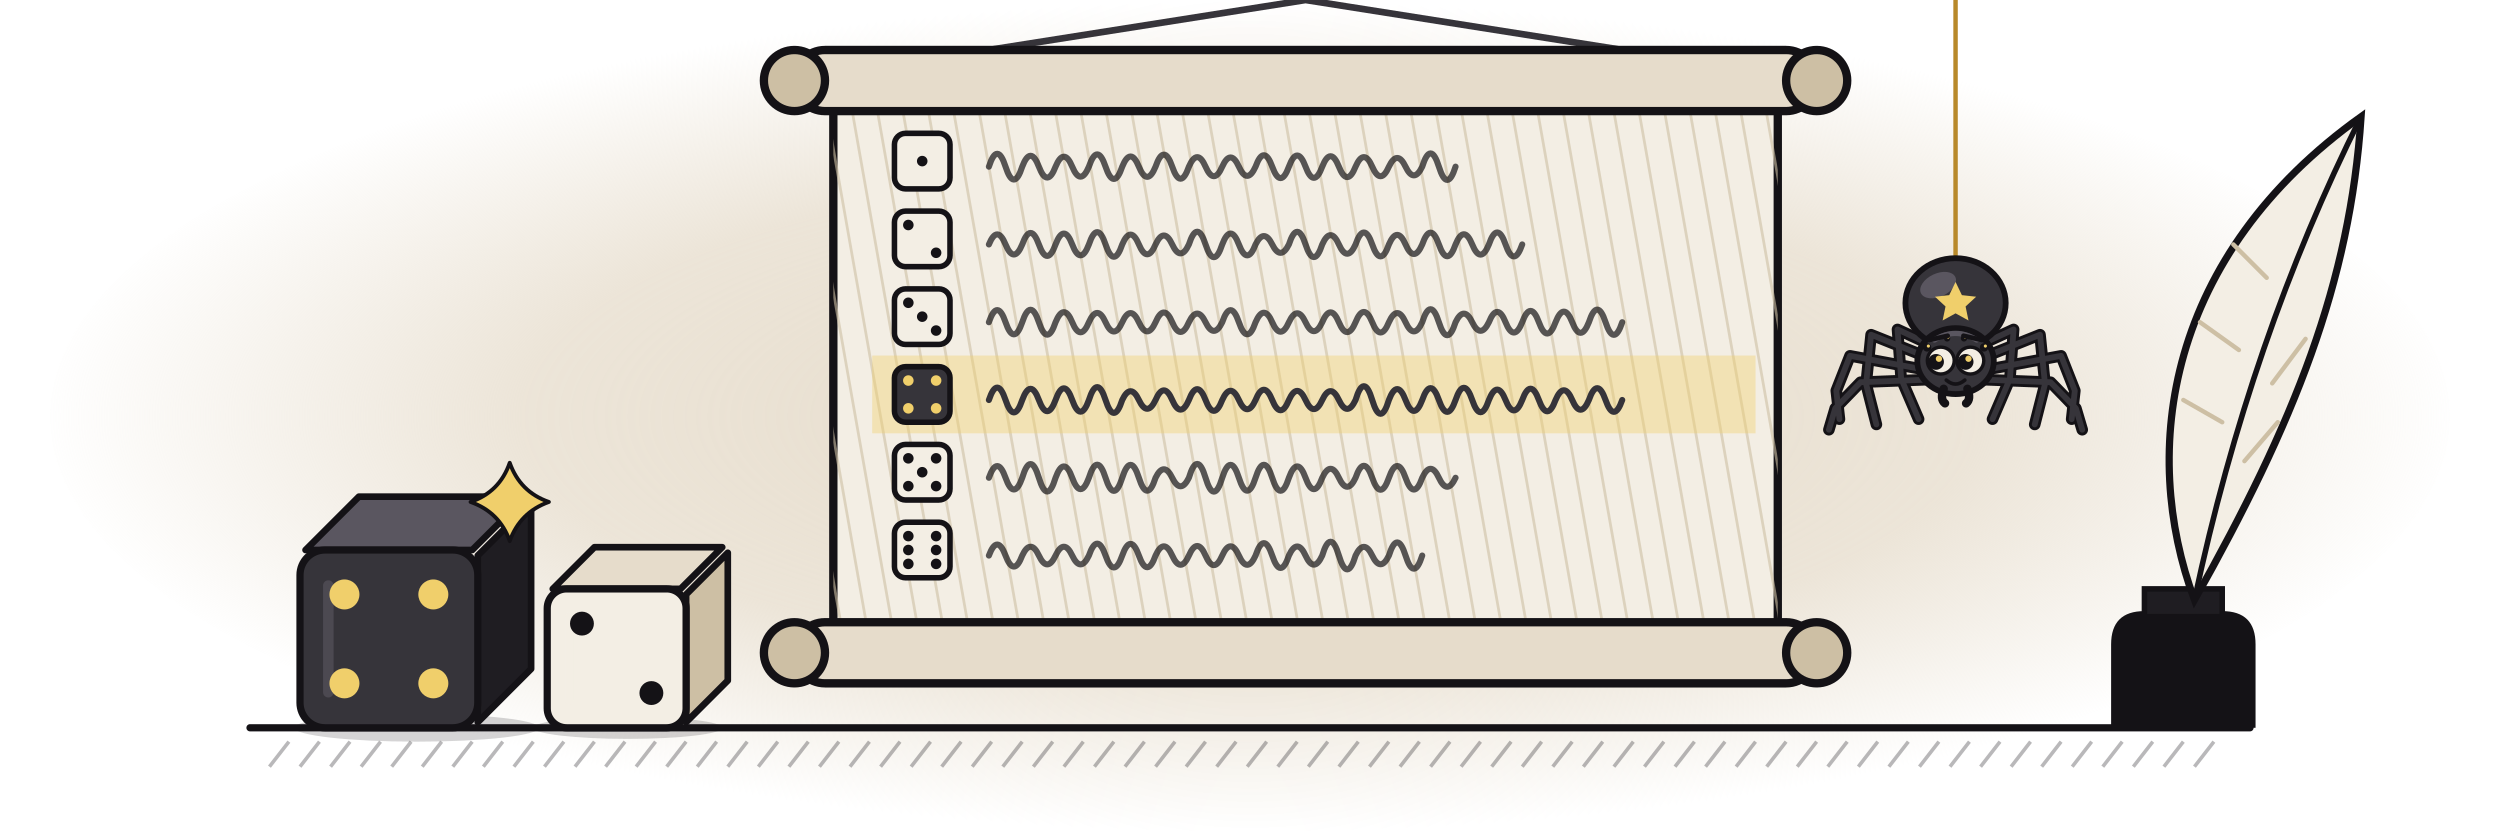
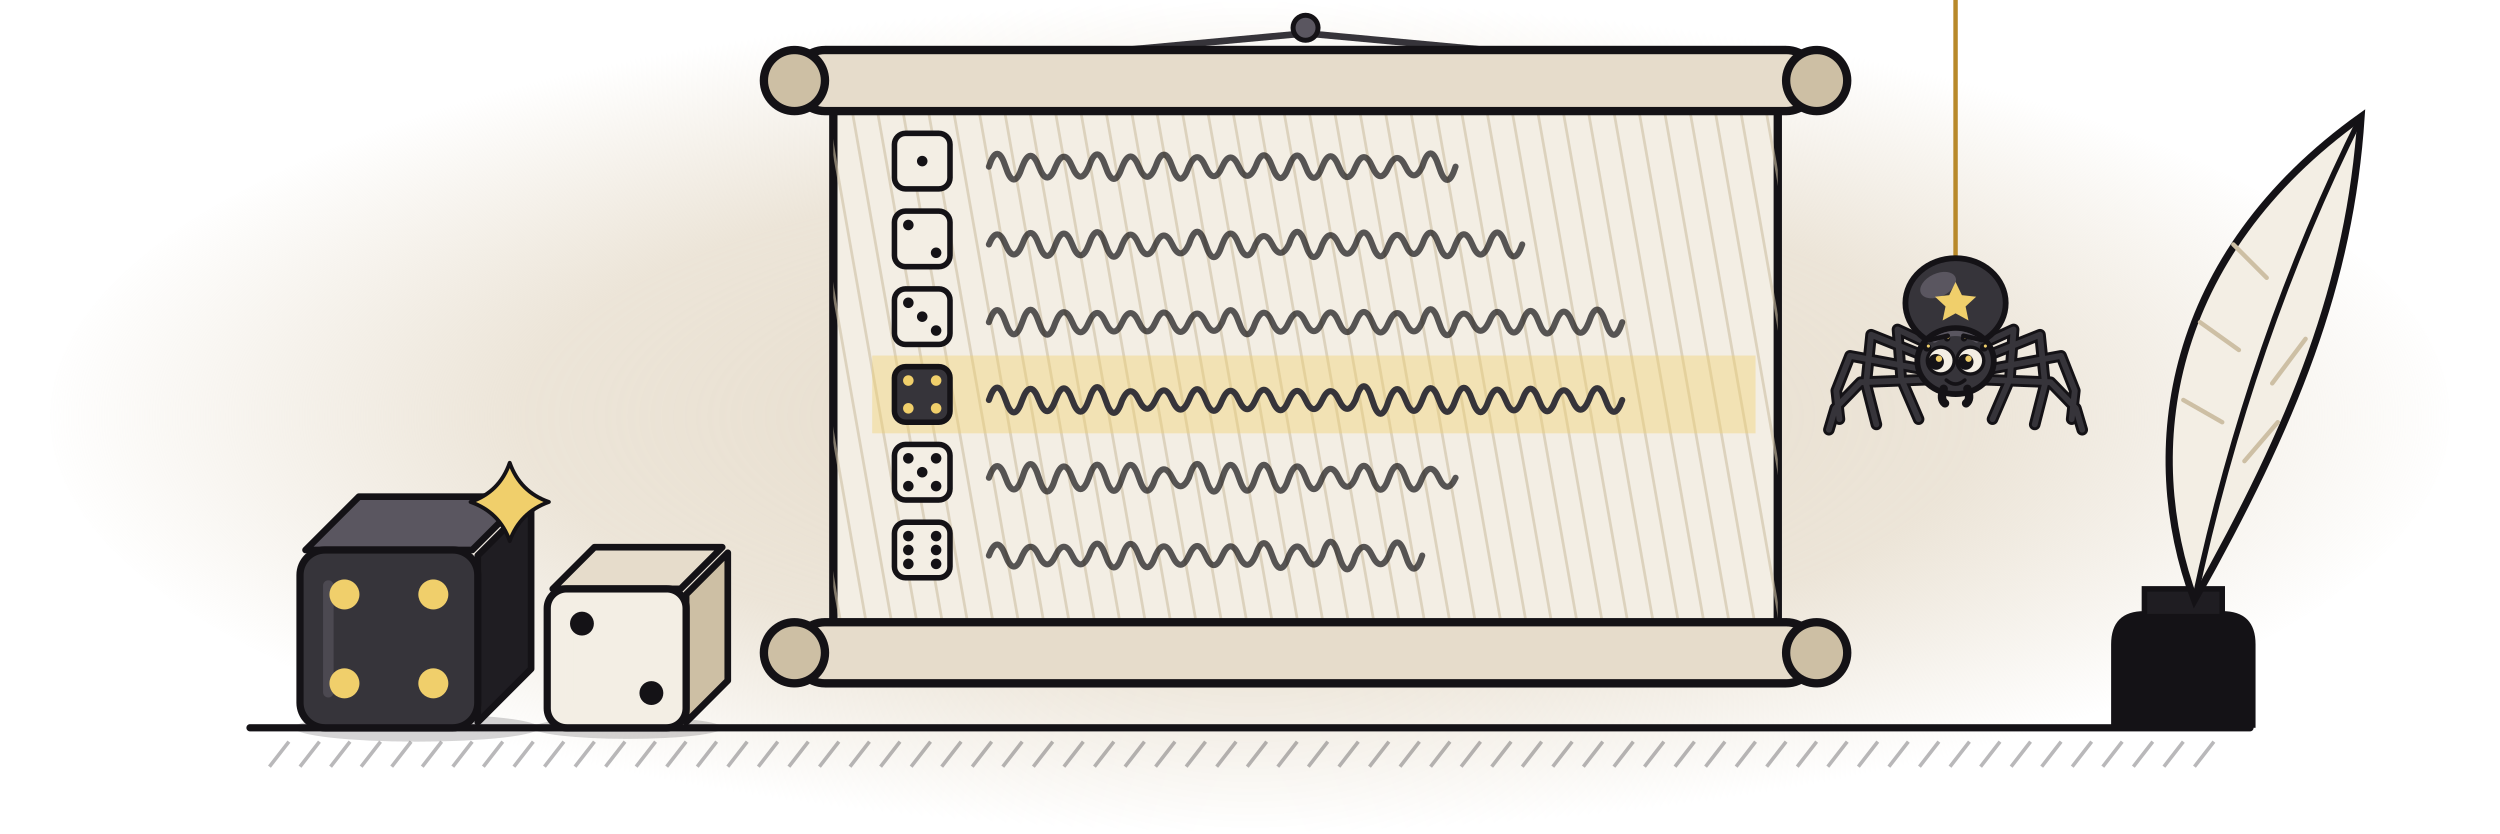
<svg xmlns="http://www.w3.org/2000/svg" viewBox="0 0 900 300" role="img" aria-label="Dice and a scroll of random names">
  <defs>
    <radialGradient id="ctb-glow" cx="50%" cy="50%" r="50%">
      <stop offset="0" stop-color="#e6dccb" />
      <stop offset=".6" stop-color="#e6dccb" stop-opacity=".75" />
      <stop offset="1" stop-color="#e6dccb" stop-opacity="0" />
    </radialGradient>
  </defs>
  <ellipse cx="450" cy="150" rx="432" ry="150" fill="url(#ctb-glow)" />
  <path d="M90 262H810" stroke="#141216" stroke-width="2.6" stroke-linecap="round" />
  <path d="M104 267l-7 9M115 267l-7 9M126 267l-7 9M137 267l-7 9M148 267l-7 9M159 267l-7 9M170 267l-7 9M181 267l-7 9M192 267l-7 9M203 267l-7 9M214 267l-7 9M225 267l-7 9M236 267l-7 9M247 267l-7 9M258 267l-7 9M269 267l-7 9M280 267l-7 9M291 267l-7 9M302 267l-7 9M313 267l-7 9M324 267l-7 9M335 267l-7 9M346 267l-7 9M357 267l-7 9M368 267l-7 9M379 267l-7 9M390 267l-7 9M401 267l-7 9M412 267l-7 9M423 267l-7 9M434 267l-7 9M445 267l-7 9M456 267l-7 9M467 267l-7 9M478 267l-7 9M489 267l-7 9M500 267l-7 9M511 267l-7 9M522 267l-7 9M533 267l-7 9M544 267l-7 9M555 267l-7 9M566 267l-7 9M577 267l-7 9M588 267l-7 9M599 267l-7 9M610 267l-7 9M621 267l-7 9M632 267l-7 9M643 267l-7 9M654 267l-7 9M665 267l-7 9M676 267l-7 9M687 267l-7 9M698 267l-7 9M709 267l-7 9M720 267l-7 9M731 267l-7 9M742 267l-7 9M753 267l-7 9M764 267l-7 9M775 267l-7 9M786 267l-7 9M797 267l-7 9" stroke="#141216" stroke-width="1.3" opacity=".3" />
  <g transform="translate(0 -12)">
    <path d="M300 44H640V244H300Z" fill="#f3eee4" stroke="#141216" stroke-width="3" />
    <clipPath id="ctb-sc">
      <rect x="300" y="44" width="340" height="200" />
    </clipPath>
    <path clip-path="url(#ctb-sc)" d="M630 -84.5L698.5 304M621.1 -82.9L689.6 305.5M612.3 -81.4L680.8 307.1M603.4 -79.8L671.9 308.7M594.5 -78.2L663 310.2M585.7 -76.7L654.2 311.8M576.8 -75.1L645.3 313.4M567.9 -73.5L636.4 314.9M559.1 -72L627.6 316.5M550.2 -70.4L618.7 318.1M541.4 -68.9L609.9 319.6M532.5 -67.3L601 321.2M523.6 -65.7L592.1 322.7M514.8 -64.2L583.3 324.3M505.9 -62.6L574.4 325.9M497 -61L565.5 327.4M488.2 -59.5L556.7 329M479.3 -57.9L547.8 330.6M470.4 -56.4L538.9 332.1M461.6 -54.8L530.1 333.7M452.7 -53.2L521.2 335.2M443.9 -51.7L512.4 336.8M435 -50.1L503.5 338.4M426.1 -48.5L494.6 339.9M417.3 -47L485.8 341.5M408.4 -45.4L476.9 343.1M399.5 -43.8L468 344.6M390.7 -42.3L459.2 346.2M381.8 -40.7L450.3 347.7M373 -39.2L441.4 349.3M364.1 -37.6L432.6 350.9M355.2 -36L423.7 352.4M346.4 -34.5L414.9 354M337.5 -32.9L406 355.6M328.6 -31.3L397.1 357.1M319.8 -29.8L388.3 358.7M310.9 -28.2L379.4 360.2M302 -26.7L370.5 361.8M293.2 -25.1L361.7 363.4M284.3 -23.5L352.8 364.9M275.5 -22L344 366.5M266.6 -20.4L335.1 368.1M257.7 -18.8L326.2 369.6M248.9 -17.3L317.4 371.2" stroke="#cdbfa4" stroke-width="1" opacity="0.6" fill="none" />
-     <path d="M286 41L470 12L654 41" stroke="#36343a" stroke-width="2.4" fill="none" stroke-linecap="round" stroke-linejoin="round" />
+     <path d="M286 41L470 24L654 41" stroke="#36343a" stroke-width="2.4" fill="none" stroke-linecap="round" stroke-linejoin="round" />
+     <circle cx="470" cy="22" r="4.5" fill="#5a5660" stroke="#141216" stroke-width="1.8" />
    <rect x="286" y="30" width="368" height="22" rx="11" fill="#e6dccb" stroke="#141216" stroke-width="3" />
    <circle cx="286" cy="41" r="11" fill="#cdbfa4" stroke="#141216" stroke-width="3" />
    <circle cx="654" cy="41" r="11" fill="#cdbfa4" stroke="#141216" stroke-width="3" />
    <rect x="286" y="236" width="368" height="22" rx="11" fill="#e6dccb" stroke="#141216" stroke-width="3" />
    <circle cx="286" cy="247" r="11" fill="#cdbfa4" stroke="#141216" stroke-width="3" />
    <circle cx="654" cy="247" r="11" fill="#cdbfa4" stroke="#141216" stroke-width="3" />
    <path d="M314 140h318v28H314z" fill="#f0cf6b" opacity=".4" />
    <rect x="322" y="60" width="20" height="20" rx="4" fill="#f3eee4" stroke="#141216" stroke-width="2" />
    <circle cx="332" cy="70" r="1.9" fill="#141216" />
    <path d="M356 72q3 -9.282 6 0t6 0q3 -7.838 6 0t6 0q3 -7.189 6 0t6 0q3 -8.856 6 0t6 0q3 -7.332 6 0t6 0q3 -8.685 6 0t6 0q3 -6.859 6 0t6 0q3 -6.624 6 0t6 0q3 -8.234 6 0t6 0q3 -8.04 6 0t6 0q3 -7.517 6 0t6 0q3 -6.882 6 0t6 0q3 -6.264 6 0t6 0q3 -9.553 6 0t6 0" stroke="#141216" stroke-width="2.2" fill="none" stroke-linecap="round" stroke-linejoin="round" opacity=".7" />
    <rect x="322" y="88" width="20" height="20" rx="4" fill="#f3eee4" stroke="#141216" stroke-width="2" />
    <circle cx="327" cy="93" r="1.9" fill="#141216" />
    <circle cx="337" cy="103" r="1.9" fill="#141216" />
    <path d="M356 100q3 -7.245 6 0t6 0q3 -8.28 6 0t6 0q3 -7.84 6 0t6 0q3 -8.88 6 0t6 0q3 -7.093 6 0t6 0q3 -6.439 6 0t6 0q3 -9.177 6 0t6 0q3 -7.865 6 0t6 0q3 -6.033 6 0t6 0q3 -9.105 6 0t6 0q3 -6.688 6 0t6 0q3 -8.61 6 0t6 0q3 -6.882 6 0t6 0q3 -8.512 6 0t6 0q3 -7.329 6 0t6 0q3 -8.637 6 0t6 0" stroke="#141216" stroke-width="2.2" fill="none" stroke-linecap="round" stroke-linejoin="round" opacity=".7" />
    <rect x="322" y="116" width="20" height="20" rx="4" fill="#f3eee4" stroke="#141216" stroke-width="2" />
    <circle cx="327" cy="121" r="1.9" fill="#141216" />
    <circle cx="332" cy="126" r="1.9" fill="#141216" />
    <circle cx="337" cy="131" r="1.9" fill="#141216" />
    <path d="M356 128q3 -8.742 6 0t6 0q3 -8.986 6 0t6 0q3 -7.248 6 0t6 0q3 -6.685 6 0t6 0q3 -6.585 6 0t6 0q3 -7.001 6 0t6 0q3 -6.223 6 0t6 0q3 -8.711 6 0t6 0q3 -6.836 6 0t6 0q3 -6.433 6 0t6 0q3 -7.11 6 0t6 0q3 -7.396 6 0t6 0q3 -6.597 6 0t6 0q3 -9.376 6 0t6 0q3 -6.18 6 0t6 0q3 -7.432 6 0t6 0q3 -8.149 6 0t6 0q3 -7.631 6 0t6 0q3 -9.106 6 0t6 0" stroke="#141216" stroke-width="2.2" fill="none" stroke-linecap="round" stroke-linejoin="round" opacity=".7" />
    <rect x="322" y="144" width="20" height="20" rx="4" fill="#36343a" stroke="#141216" stroke-width="2" />
    <circle cx="327" cy="149" r="1.9" fill="#f0cf6b" />
    <circle cx="337" cy="149" r="1.9" fill="#f0cf6b" />
    <circle cx="327" cy="159" r="1.9" fill="#f0cf6b" />
    <circle cx="337" cy="159" r="1.9" fill="#f0cf6b" />
    <path d="M356 156q3 -8.948 6 0t6 0q3 -8.062 6 0t6 0q3 -8.417 6 0t6 0q3 -9.306 6 0t6 0q3 -6.317 6 0t6 0q3 -6.935 6 0t6 0q3 -7.814 6 0t6 0q3 -6.647 6 0t6 0q3 -7.388 6 0t6 0q3 -6.561 6 0t6 0q3 -6.386 6 0t6 0q3 -9.952 6 0t6 0q3 -7.861 6 0t6 0q3 -8.553 6 0t6 0q3 -8.8 6 0t6 0q3 -7.493 6 0t6 0q3 -8.147 6 0t6 0q3 -7.003 6 0t6 0q3 -8.53 6 0t6 0" stroke="#36343a" stroke-width="2.2" fill="none" stroke-linecap="round" stroke-linejoin="round" />
    <rect x="322" y="172" width="20" height="20" rx="4" fill="#f3eee4" stroke="#141216" stroke-width="2" />
    <circle cx="327" cy="177" r="1.9" fill="#141216" />
    <circle cx="337" cy="177" r="1.9" fill="#141216" />
    <circle cx="332" cy="182" r="1.9" fill="#141216" />
    <circle cx="327" cy="187" r="1.9" fill="#141216" />
    <circle cx="337" cy="187" r="1.9" fill="#141216" />
    <path d="M356 184q3 -8.442 6 0t6 0q3 -9.903 6 0t6 0q3 -8.183 6 0t6 0q3 -9.438 6 0t6 0q3 -9.318 6 0t6 0q3 -6.116 6 0t6 0q3 -9.979 6 0t6 0q3 -9.319 6 0t6 0q3 -9.368 6 0t6 0q3 -8.208 6 0t6 0q3 -6.462 6 0t6 0q3 -8.63 6 0t6 0q3 -8.491 6 0t6 0q3 -6.457 6 0t6 0" stroke="#141216" stroke-width="2.2" fill="none" stroke-linecap="round" stroke-linejoin="round" opacity=".7" />
    <rect x="322" y="200" width="20" height="20" rx="4" fill="#f3eee4" stroke="#141216" stroke-width="2" />
    <circle cx="327" cy="205" r="1.9" fill="#141216" />
    <circle cx="337" cy="205" r="1.9" fill="#141216" />
    <circle cx="327" cy="210" r="1.9" fill="#141216" />
    <circle cx="337" cy="210" r="1.9" fill="#141216" />
    <circle cx="327" cy="215" r="1.9" fill="#141216" />
    <circle cx="337" cy="215" r="1.9" fill="#141216" />
    <path d="M356 212q3 -7.937 6 0t6 0q3 -6.357 6 0t6 0q3 -6.35 6 0t6 0q3 -8.584 6 0t6 0q3 -8.408 6 0t6 0q3 -6.636 6 0t6 0q3 -6.885 6 0t6 0q3 -6.657 6 0t6 0q3 -8.948 6 0t6 0q3 -6.538 6 0t6 0q3 -9.975 6 0t6 0q3 -6.261 6 0t6 0q3 -9.468 6 0t6 0" stroke="#141216" stroke-width="2.2" fill="none" stroke-linecap="round" stroke-linejoin="round" opacity=".7" />
  </g>
  <ellipse cx="150" cy="262" rx="44" ry="5" fill="#141216" opacity="0.18" />
  <ellipse cx="226" cy="262" rx="34" ry="4" fill="#141216" opacity="0.18" />
  <g transform="translate(140 230) rotate(0)">
    <path d="M-30 -32L-10.8 -51.2H49.2L30 -32z" fill="#5a5660" stroke="#141216" stroke-width="2.4" stroke-linejoin="round" />
    <path d="M32 -30L51.2 -49.2V10.8L32 30z" fill="#1f1d22" stroke="#141216" stroke-width="2.4" stroke-linejoin="round" />
    <rect x="-32" y="-32" width="64" height="64" rx="9" fill="#36343a" stroke="#141216" stroke-width="2.6" />
    <path d="M-21.8 19.2V-19.2" stroke="#5a5660" stroke-width="3.8" stroke-linecap="round" opacity=".6" />
    <circle cx="-16" cy="-16" r="5.4" fill="#f0cf6b" />
    <circle cx="16" cy="-16" r="5.4" fill="#f0cf6b" />
    <circle cx="-16" cy="16" r="5.4" fill="#f0cf6b" />
    <circle cx="16" cy="16" r="5.4" fill="#f0cf6b" />
    <path d="M43.5 -63.4Q47.2 -52.9 57.6 -49.3Q47.2 -45.6 43.5 -35.2Q39.9 -45.6 29.4 -49.3Q39.9 -52.9 43.5 -63.4z" fill="#f0cf6b" stroke="#141216" stroke-width="1.4" stroke-linejoin="round" />
  </g>
  <g transform="translate(222 237) rotate(0)">
    <path d="M-23 -25L-8 -40H38L23 -25z" fill="#e6dccb" stroke="#141216" stroke-width="2.4" stroke-linejoin="round" />
    <path d="M25 -23L40 -38V8L25 23z" fill="#cdbfa4" stroke="#141216" stroke-width="2.4" stroke-linejoin="round" />
    <rect x="-25" y="-25" width="50" height="50" rx="7" fill="#f3eee4" stroke="#141216" stroke-width="2.6" />
    <path d="M-17 15V-15" stroke="#f3eee4" stroke-width="3" stroke-linecap="round" opacity=".6" />
    <circle cx="-12.5" cy="-12.5" r="4.3" fill="#141216" />
    <circle cx="12.5" cy="12.5" r="4.3" fill="#141216" />
  </g>
  <path d="M760 262v-30q0 -12 12 -12h28q12 0 12 12v30z" fill="#141216" />
  <rect x="772" y="212" width="28" height="10" fill="#1f1d22" stroke="#141216" stroke-width="2" />
  <path d="M790 216C770 162 780 92 850 42C846 102 826 152 790 216Z" fill="#f3eee4" stroke="#141216" stroke-width="2.6" />
  <path d="M790 216Q810 122 850 42" stroke="#141216" stroke-width="2" fill="none" stroke-linecap="round" stroke-linejoin="round" />
  <path d="M800 152l-14 -8M806 126l-14 -10M816 100l-12 -12M808 166l12 -14M818 138l12 -16" stroke="#cdbfa4" stroke-width="1.6" fill="none" stroke-linecap="round" stroke-linejoin="round" />
  <path d="M704 0V92" stroke="#b8892a" stroke-width="1.6" fill="none" stroke-linecap="round" stroke-linejoin="round" />
  <g transform="translate(704 130) scale(0.95 0.95)">
    <path d="M9 -6L22 -12L20.6 6.7L14 22M12 -2L32 -10L33.9 8.7L30 24M13 3L40 -2L45.2 11.2L44 22M10 7L36 8L45.6 17.9L48 26M-9 -6L-22 -12L-20.6 6.7L-14 22M-12 -2L-32 -10L-33.9 8.7L-30 24M-13 3L-40 -2L-45.2 11.2L-44 22M-10 7L-36 8L-45.6 17.9L-48 26" stroke="#141216" stroke-width="4.4" fill="none" stroke-linecap="round" stroke-linejoin="round" />
    <path d="M9 -6L22 -12L20.6 6.7L14 22M12 -2L32 -10L33.9 8.7L30 24M13 3L40 -2L45.2 11.2L44 22M10 7L36 8L45.6 17.9L48 26M-9 -6L-22 -12L-20.6 6.7L-14 22M-12 -2L-32 -10L-33.9 8.7L-30 24M-13 3L-40 -2L-45.2 11.2L-44 22M-10 7L-36 8L-45.6 17.9L-48 26" stroke="#36343a" stroke-width="2.2" fill="none" stroke-linecap="round" stroke-linejoin="round" />
    <ellipse cx="0" cy="-22" rx="19" ry="17" fill="#36343a" stroke="#141216" stroke-width="2.2" />
    <ellipse cx="-6.6" cy="-28.8" rx="7.2" ry="4.4" fill="#5a5660" transform="rotate(-25 -6.6 -28.8)" />
    <path d="M0 -30l2.4 5 5.4.6-4 3.7 1.1 5.3-4.9-2.7-4.9 2.7 1.1-5.3-4-3.7 5.4-.6z" fill="#f0cf6b" />
    <ellipse cx="0" cy="0" rx="14.5" ry="12.5" fill="#36343a" stroke="#141216" stroke-width="2.2" />
    <path d="M-8 -8q8 -5 16 0" stroke="#5a5660" stroke-width="2" fill="none" stroke-linecap="round" />
    <path d="M-4.5 10.5q-1.5 4 0.5 5.5M4.5 10.5q1.5 4 -0.5 5.5" stroke="#141216" stroke-width="3.2" fill="none" stroke-linecap="round" />
    <circle cx="-10.8" cy="-5.2" r="1.6" fill="#141216" />
    <circle cx="-10.3" cy="-5.7" r="0.6" fill="#f0cf6b" />
    <circle cx="10.8" cy="-5.2" r="1.6" fill="#141216" />
    <circle cx="11.3" cy="-5.7" r="0.6" fill="#f0cf6b" />
    <circle cx="-3.2" cy="-8.6" r="1.2" fill="#141216" />
    <circle cx="-2.8" cy="-9" r="0.5" fill="#f0cf6b" />
    <circle cx="3.2" cy="-8.6" r="1.2" fill="#141216" />
    <circle cx="3.6" cy="-9" r="0.5" fill="#f0cf6b" />
    <circle cx="-5.6" cy="-0.2" r="5.1" fill="#f3eee4" stroke="#141216" stroke-width="1.3" />
    <circle cx="-7.4" cy="0.3" r="3" fill="#141216" />
    <circle cx="-6.3" cy="-0.9" r="1.2" fill="#f0cf6b" />
    <circle cx="5.6" cy="-0.2" r="5.1" fill="#f3eee4" stroke="#141216" stroke-width="1.3" />
    <circle cx="3.8" cy="0.3" r="3" fill="#141216" />
    <circle cx="4.9" cy="-0.9" r="1.2" fill="#f0cf6b" />
    <path d="M-10 -8l7 -1.6M10 -8l-7 -1.6" stroke="#141216" stroke-width="1.8" stroke-linecap="round" />
    <path d="M-3.5 7.2q3.5 3 7 0" stroke="#141216" stroke-width="1.4" fill="none" stroke-linecap="round" />
  </g>
</svg>
